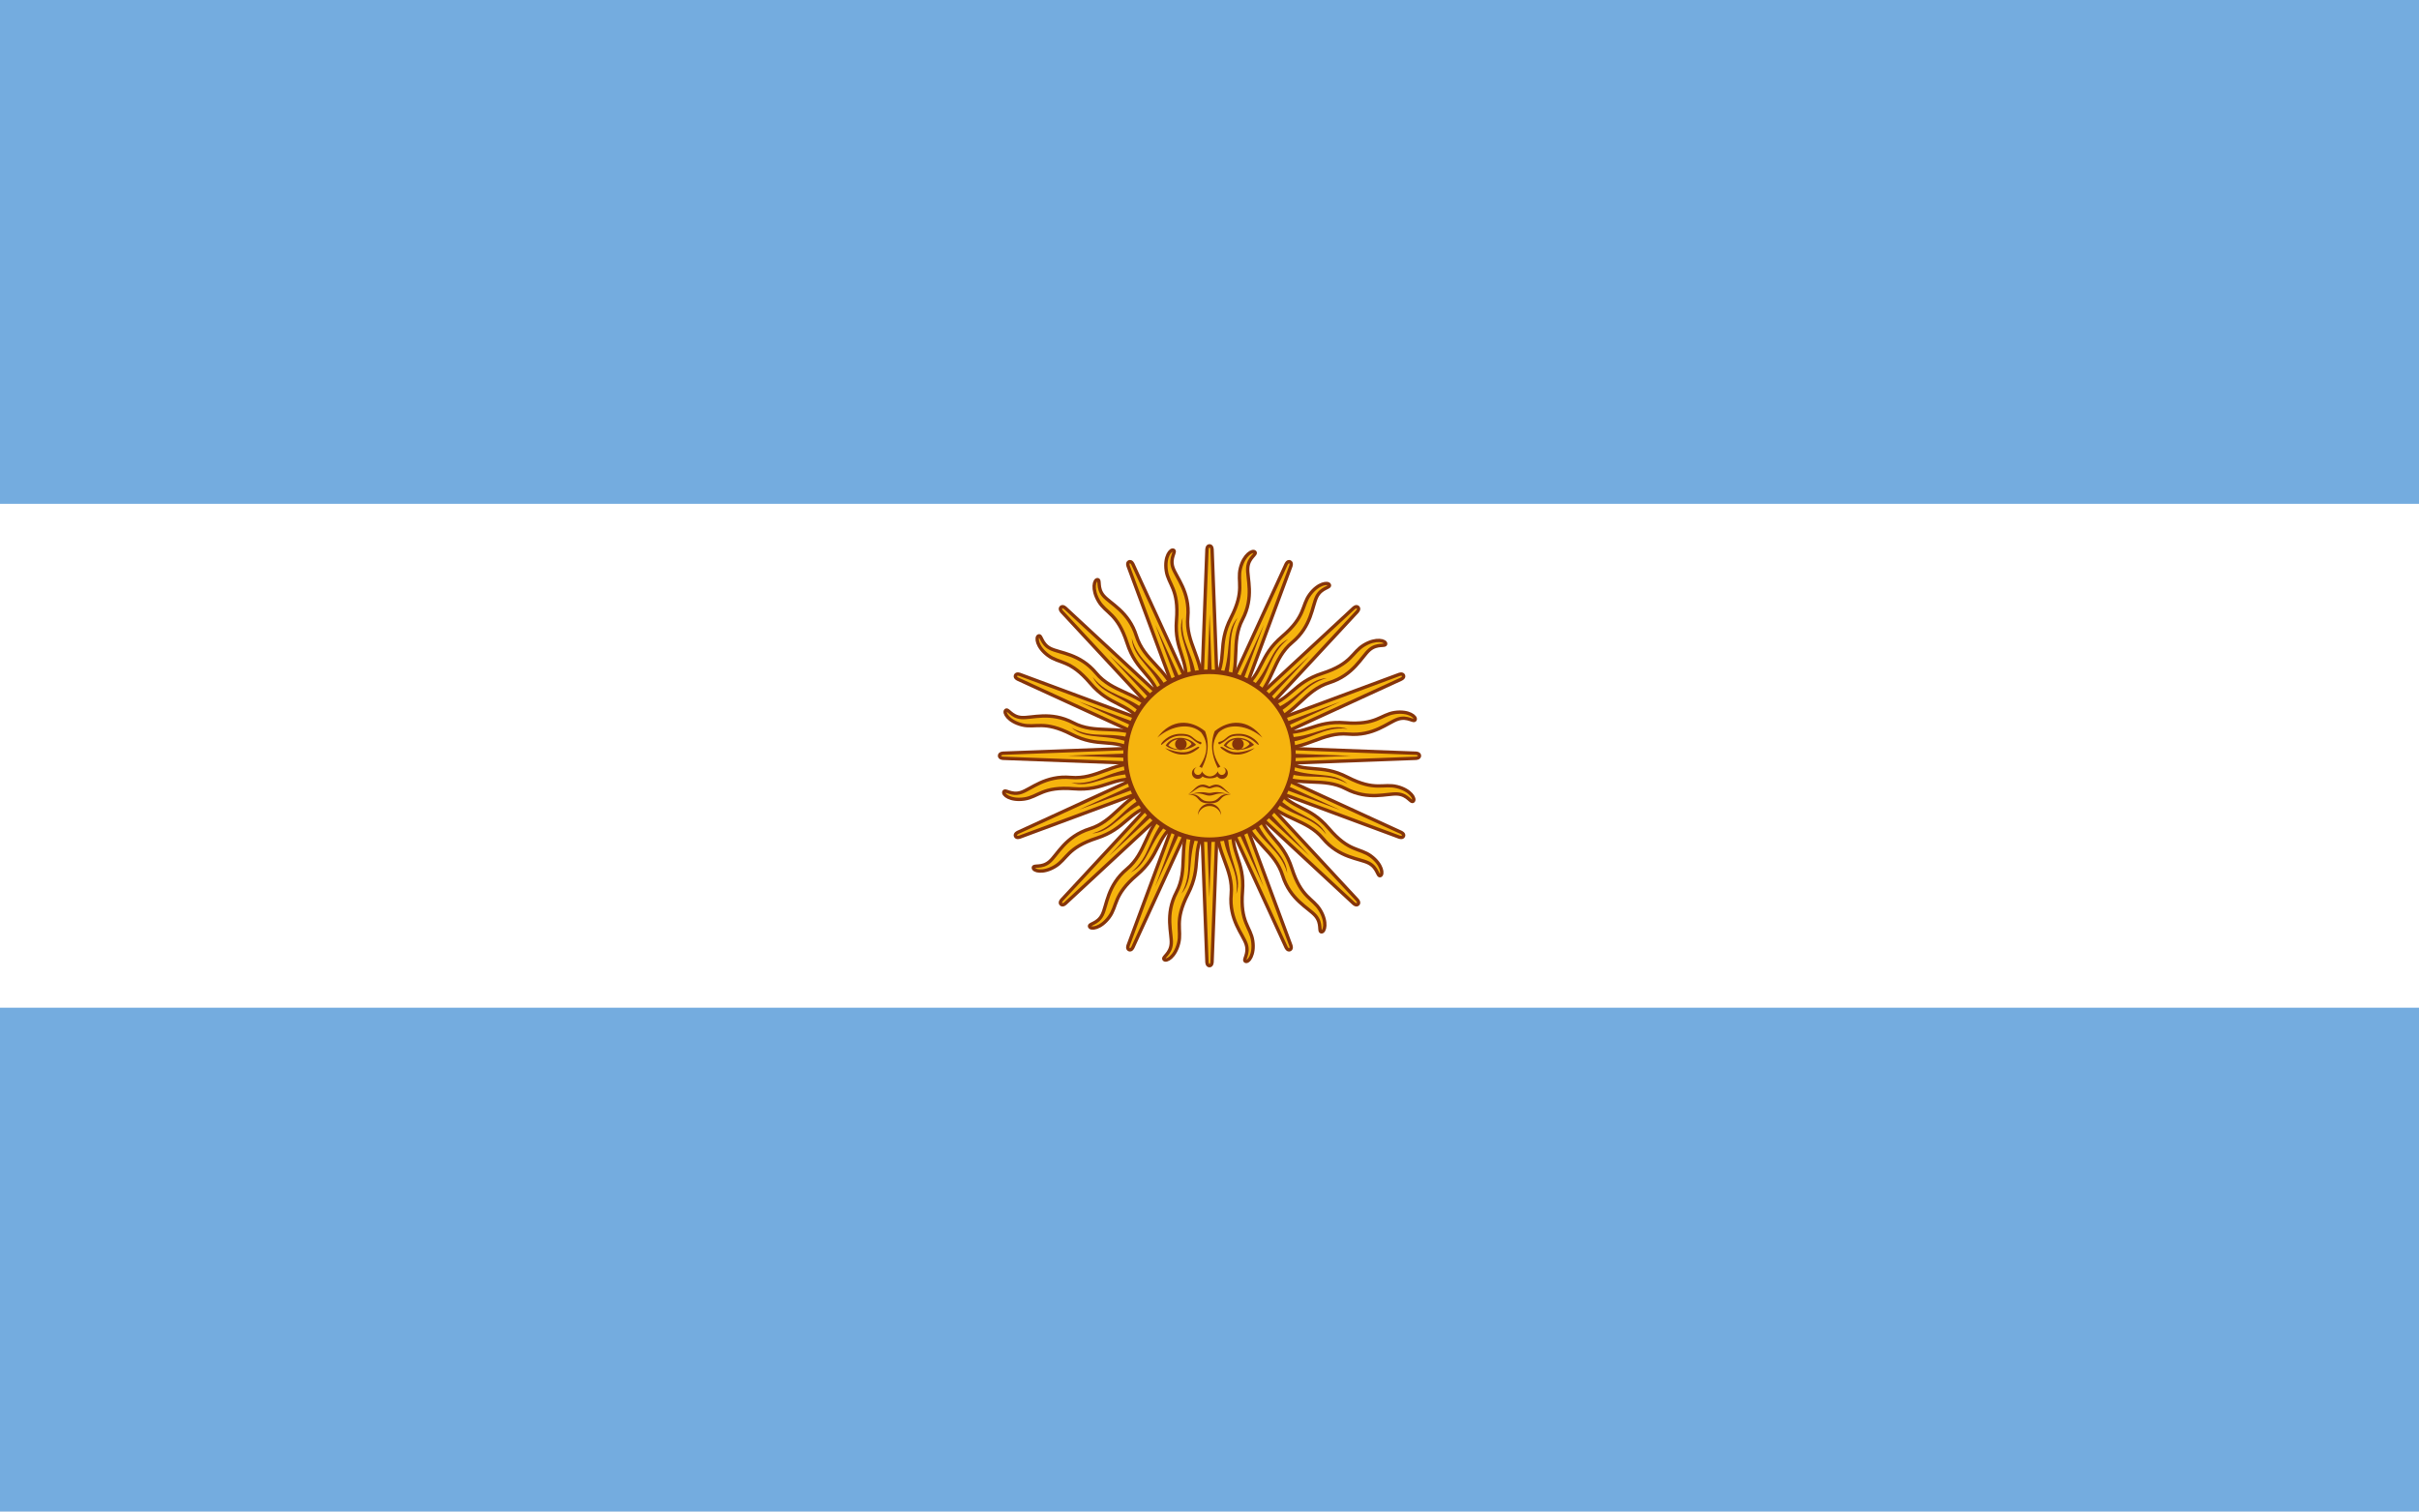
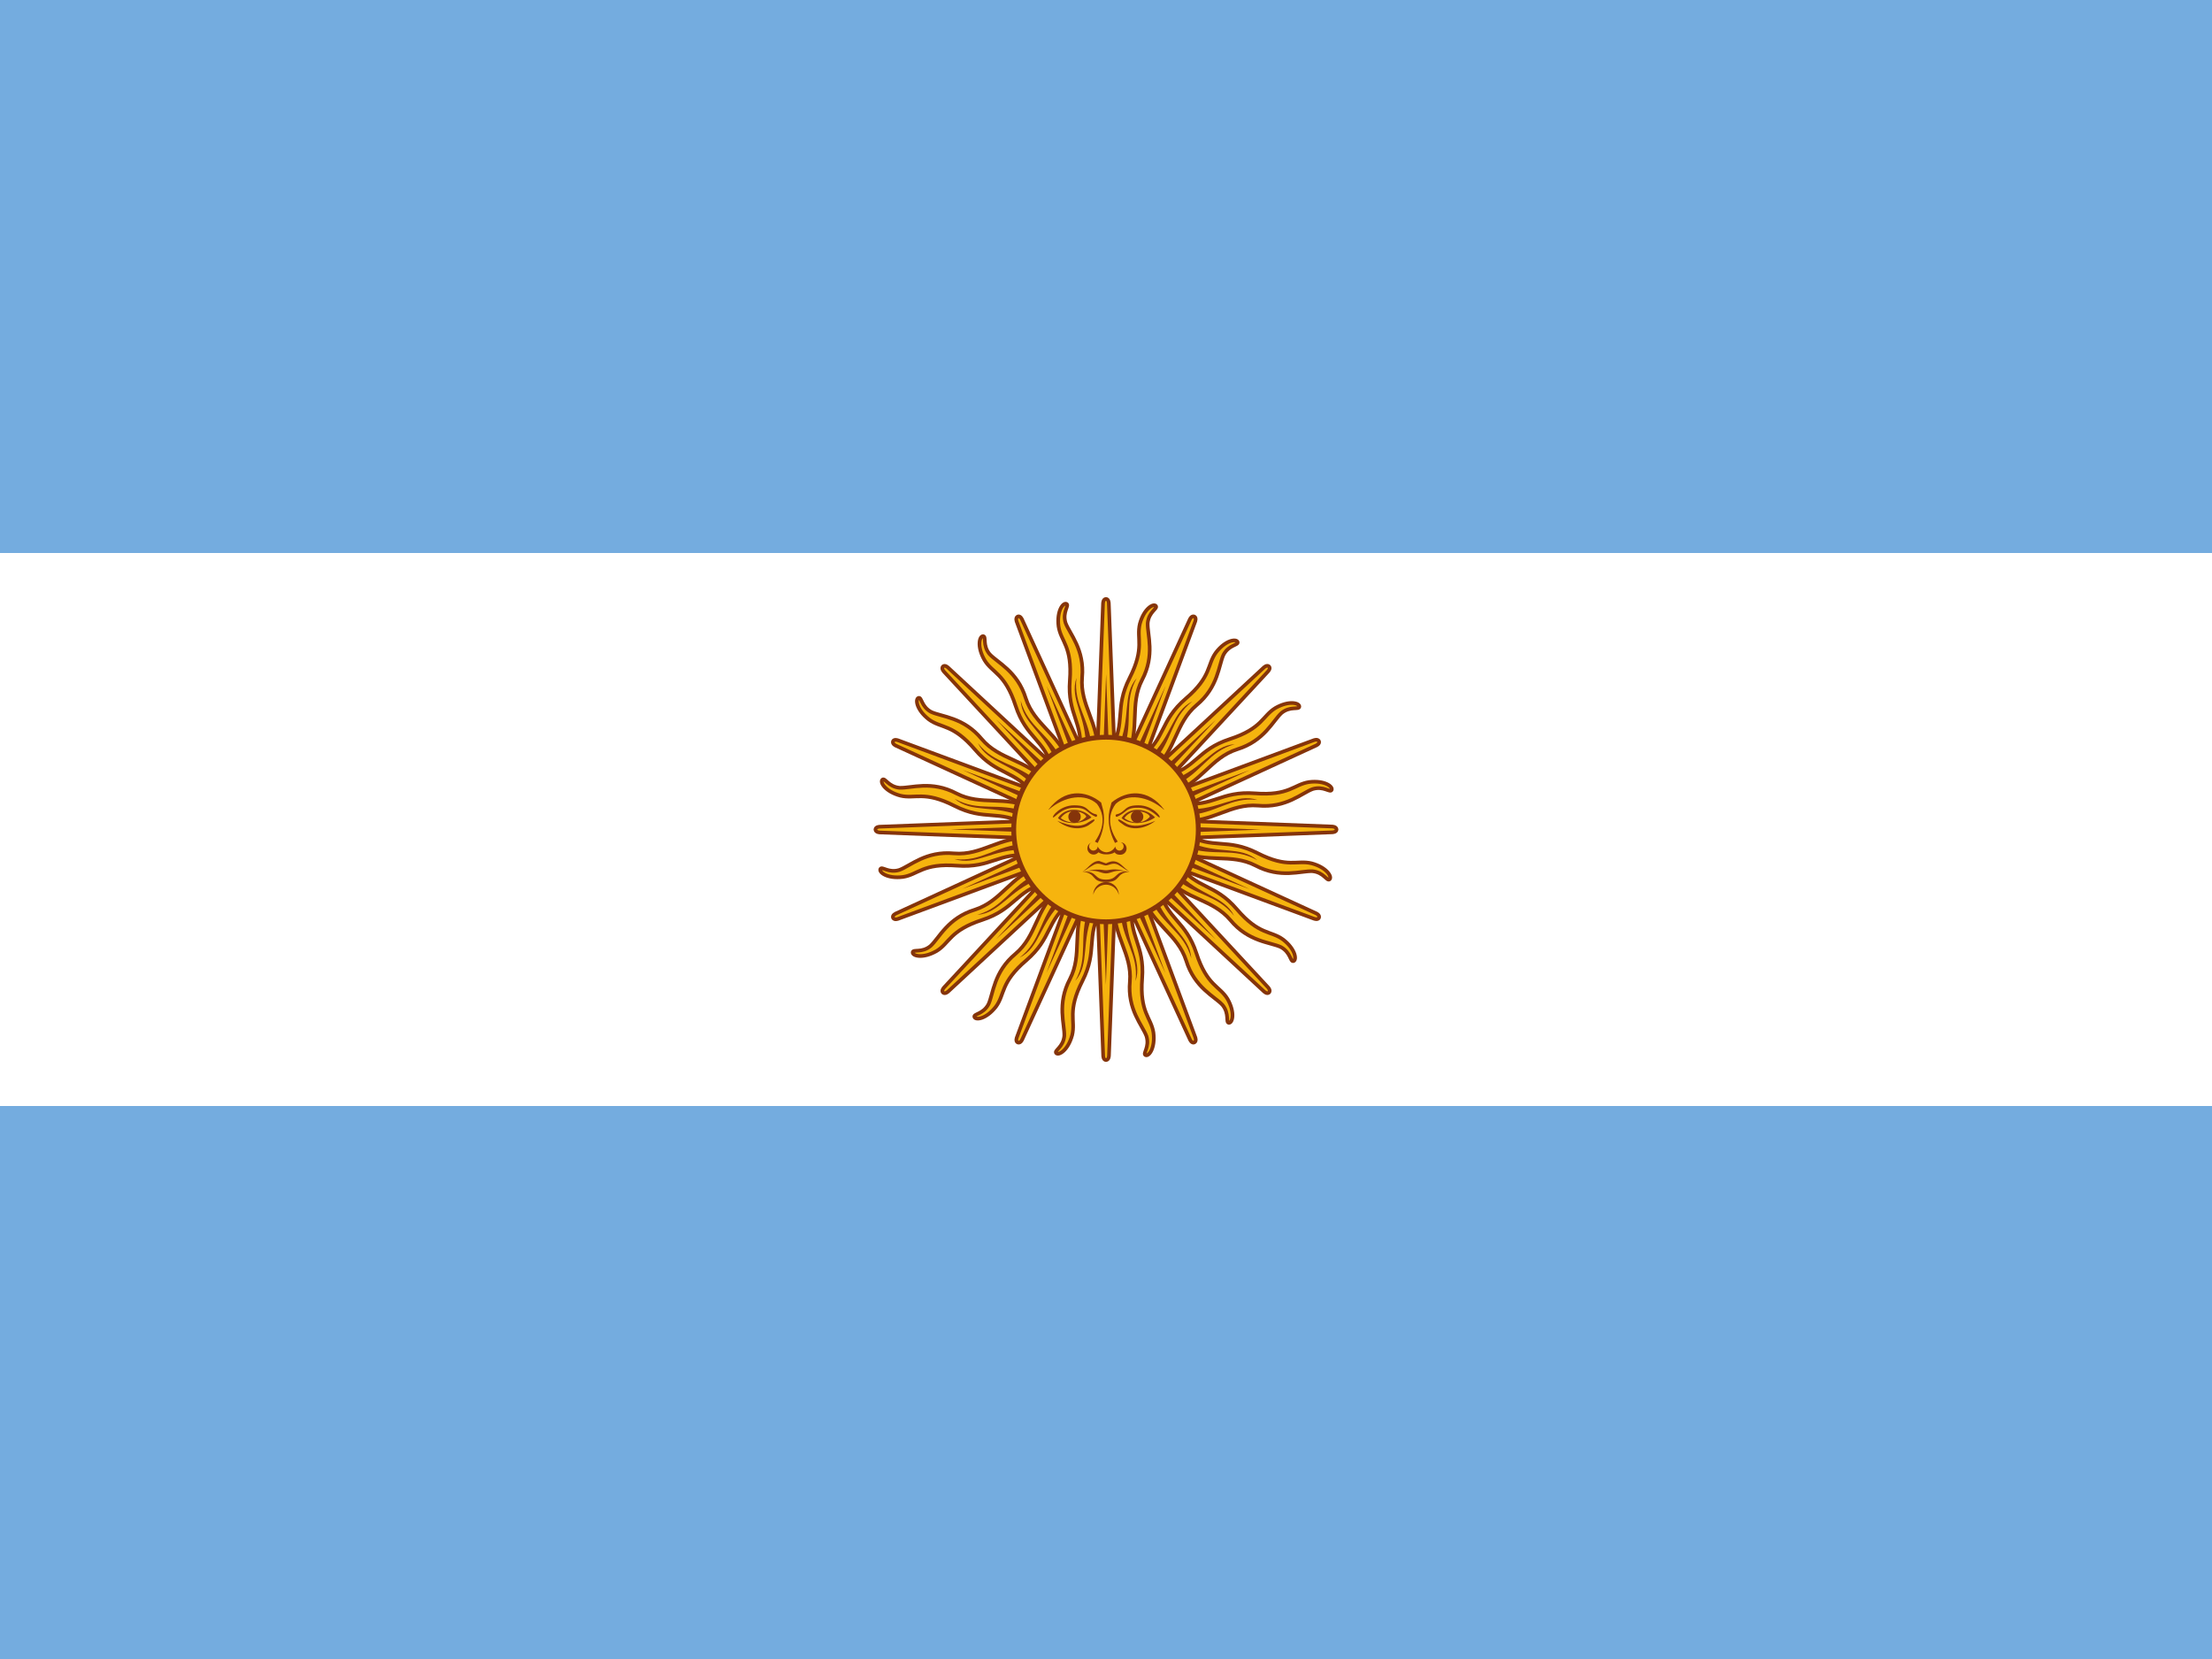
- <svg xmlns="http://www.w3.org/2000/svg" xmlns:xlink="http://www.w3.org/1999/xlink" viewBox="0 0 800 500">
-   <rect width="800" fill="#74acdf" height="500" />
-   <rect y="166.67" width="800" fill="#fff" height="166.67" />
-   <g id="rays">
-     <path id="ray1" stroke-width="1.112" stroke="#85340a" fill="#f6b40e" d="m396.84 251.31l28.454 61.992s0.49 1.185 1.28 0.859c0.79-0.327 0.299-1.512 0.299-1.512l-23.715-63.956m-0.68 24.12c-0.346 9.428 5.453 14.613 4.694 23.032-0.757 8.42 3.867 13.18 4.94 16.454 1.073 3.274-1.16 5.232-0.198 5.698 0.963 0.466 3.07-2.121 2.383-6.776-0.687-4.655-4.22-6.037-3.39-16.32 0.83-10.283-4.206-12.678-2.98-22.058" />
-     <use xlink:href="#ray1" transform="rotate(22.5 400,250)" />
-     <use xlink:href="#ray1" transform="rotate(45 400,250)" />
-     <use xlink:href="#ray1" transform="rotate(67.5 400,250)" />
-     <path id="ray2" fill="#85340a" d="m404.31 274.41c0.453 9.054 5.587 13.063 4.579 21.314 2.213-6.525-3.123-11.583-2.82-21.22m-7.649-23.757l19.487 42.577-16.329-43.887" />
-     <use xlink:href="#ray2" transform="rotate(22.5 400,250)" />
-     <use xlink:href="#ray2" transform="rotate(45 400,250)" />
-     <use xlink:href="#ray2" transform="rotate(67.5 400,250)" />
+ <svg xmlns="http://www.w3.org/2000/svg" xmlns:xlink="http://www.w3.org/1999/xlink" id="flag-icons-ar" viewBox="0 0 640 480">
+   <path fill="#74acdf" d="M0 0h640v480H0z" />
+   <path fill="#fff" d="M0 160h640v160H0z" />
+   <g id="ar-c" transform="translate(-64)scale(.96)">
+     <path id="ar-a" fill="#f6b40e" stroke="#85340a" stroke-width="1.1" d="m396.8 251.3 28.5 62s.5 1.2 1.3.9c.8-.4.3-1.6.3-1.6l-23.7-64m-.7 24.2c-.4 9.4 5.4 14.6 4.7 23-.8 8.5 3.8 13.2 5 16.5 1 3.3-1.2 5.2-.3 5.7 1 .5 3-2.1 2.4-6.8-.7-4.6-4.2-6-3.4-16.3.8-10.3-4.2-12.7-3-22" />
+     <use xlink:href="#ar-a" width="100%" height="100%" transform="rotate(22.5 400 250)" />
+     <use xlink:href="#ar-a" width="100%" height="100%" transform="rotate(45 400 250)" />
+     <use xlink:href="#ar-a" width="100%" height="100%" transform="rotate(67.5 400 250)" />
+     <path id="ar-b" fill="#85340a" d="M404.3 274.4c.5 9 5.6 13 4.6 21.3 2.2-6.5-3.1-11.6-2.8-21.2m-7.7-23.8 19.5 42.6-16.3-43.9" />
+     <use xlink:href="#ar-b" width="100%" height="100%" transform="rotate(22.5 400 250)" />
+     <use xlink:href="#ar-b" width="100%" height="100%" transform="rotate(45 400 250)" />
+     <use xlink:href="#ar-b" width="100%" height="100%" transform="rotate(67.5 400 250)" />
  </g>
-   <use xlink:href="#rays" transform="rotate(90 400,250)" />
-   <use xlink:href="#rays" transform="rotate(180 400,250)" />
-   <use xlink:href="#rays" transform="rotate(270 400,250)" />
-   <circle r="27.778" stroke="#85340a" cy="250" cx="400" stroke-width="1.5" fill="#f6b40e" />
-   <path id="loweyecontour" fill="#843511" d="m409.47 244.06c-1.897 0-3.713 0.822-4.781 2.531 2.137 1.923 6.856 2.132 10.062-0.219-1.388-1.495-3.385-2.312-5.281-2.312zm-0.031 0.438c1.846-0.034 3.572 0.814 3.812 1.656-2.137 2.35-5.551 2.146-7.688 0.438 0.935-1.496 2.439-2.068 3.875-2.094z" />
-   <use xlink:href="#uppalpebra" transform="matrix(-1 0 0 1 800.25 0)" />
-   <use xlink:href="#eyebrow_nose" transform="matrix(-1 0 0 1 800.25 0)" />
-   <use xlink:href="#pupil" transform="translate(18.862)" />
-   <use xlink:href="#lowpalpebra" transform="matrix(-1 0 0 1 800.25 0)" />
-   <path d="m395.75 253.84c-0.913 0.167-1.562 0.977-1.562 1.906 0 1.061 0.877 1.906 1.938 1.906 0.627 0 1.202-0.297 1.562-0.812 0.74 0.556 1.765 0.615 2.312 0.625 0.084 0.002 0.193 0 0.25 0 0.548-0.01 1.573-0.069 2.312-0.625 0.36 0.516 0.936 0.812 1.562 0.812 1.06 0 1.938-0.845 1.938-1.906 0-0.929-0.649-1.74-1.562-1.906 0.513 0.181 0.844 0.676 0.844 1.219 0 0.707-0.571 1.281-1.281 1.281-0.68 0-1.241-0.54-1.281-1.219-0.209 0.416-1.034 1.655-2.656 1.719-1.622-0.064-2.448-1.302-2.656-1.719-0.04 0.679-0.601 1.219-1.281 1.219-0.71 0-1.281-0.574-1.281-1.281 0-0.542 0.331-1.038 0.844-1.219z" fill="#85340a" />
-   <path d="m397.84 259.53c-2.138 0-2.983 1.937-4.906 3.219 1.069-0.426 1.91-1.269 3.406-2.125 1.496-0.854 2.772 0.188 3.625 0.188h0.031c0.853 0 2.129-1.042 3.625-0.188 1.497 0.856 2.369 1.699 3.438 2.125-1.923-1.282-2.8-3.219-4.938-3.219-0.427 0-1.272 0.231-2.125 0.656h-0.031c-0.853-0.426-1.698-0.656-2.125-0.656z" fill="#85340a" />
-   <path d="m397.12 262.06c-0.844 0.037-1.96 0.207-3.562 0.688 3.847-0.854 4.696 0.438 6.406 0.438h0.031c1.71 0 2.559-1.292 6.406-0.438-4.274-1.282-5.124-0.438-6.406-0.438h-0.031c-0.801 0-1.437-0.312-2.844-0.25z" fill="#85340a" />
-   <path d="m393.75 262.72c-0.248 0.003-0.519 0.005-0.812 0.031 4.488 0.428 2.331 3 7.031 3h0.031c4.701 0 2.575-2.572 7.062-3-4.701-0.427-3.215 2.344-7.062 2.344h-0.031c-3.607 0-2.496-2.421-6.219-2.375z" fill="#85340a" />
-   <path d="m403.85 269.66c0-2.123-1.723-3.846-3.846-3.846-2.123 0-3.846 1.723-3.846 3.846 0.423-1.781 2.017-3.039 3.846-3.039 1.833 0 3.424 1.259 3.846 3.039v0 0z" fill="#85340a" />
-   <path id="eyebrow_nose" fill="#85340a" d="m382.73 244.02c4.915-4.273 11.11-4.915 14.53-1.709 0.837 1.121 1.373 2.319 1.593 3.57 0.43 2.433-0.33 5.062-2.237 7.756 0.215-0.001 0.643 0.212 0.857 0.427 1.697-3.244 2.297-6.576 1.74-9.745-0.146-0.828-0.373-1.643-0.67-2.436-4.701-3.845-11.11-4.273-15.811 2.138z" />
-   <path id="uppalpebra" fill="#85340a" d="m390.42 242.74c2.777 0 3.419 0.642 4.701 1.71 1.283 1.068 1.923 0.854 2.137 1.068 0.212 0.214 0 0.854-0.427 0.64s-1.283-0.64-2.563-1.709c-1.283-1.07-2.563-1.068-3.846-1.068-3.846 0-5.983 3.205-6.409 2.991-0.427-0.214 2.137-3.632 6.409-3.632z" />
-   <use xlink:href="#loweyecontour" transform="translate(-19.181)" />
-   <circle id="pupil" cy="246.15" cx="390.54" r="1.923" fill="#85340a" />
-   <path id="lowpalpebra" fill="#85340a" d="m385.29 247.44c3.633 2.778 7.265 2.564 9.402 1.282 2.137-1.282 2.137-1.709 1.71-1.709-0.427 0-0.853 0.427-2.563 1.281-1.71 0.856-4.273 0.856-8.546-0.854z" />
+   <use xlink:href="#ar-c" width="100%" height="100%" transform="rotate(90 320 240)" />
+   <use xlink:href="#ar-c" width="100%" height="100%" transform="rotate(180 320 240)" />
+   <use xlink:href="#ar-c" width="100%" height="100%" transform="rotate(-90 320 240)" />
+   <circle cx="320" cy="240" r="26.7" fill="#f6b40e" stroke="#85340a" stroke-width="1.4" />
+   <path id="ar-h" fill="#843511" stroke-width="1" d="M329 234.3c-1.7 0-3.5.8-4.5 2.4 2 1.9 6.6 2 9.7-.2a7 7 0 0 0-5.1-2.2zm0 .4c1.8 0 3.5.8 3.7 1.6-2 2.3-5.3 2-7.4.4 1-1.4 2.4-2 3.8-2z" />
+   <use xlink:href="#ar-d" width="100%" height="100%" transform="matrix(-1 0 0 1 640.2 0)" />
+   <use xlink:href="#ar-e" width="100%" height="100%" transform="matrix(-1 0 0 1 640.2 0)" />
+   <use xlink:href="#ar-f" width="100%" height="100%" transform="translate(18.1)" />
+   <use xlink:href="#ar-g" width="100%" height="100%" transform="matrix(-1 0 0 1 640.2 0)" />
+   <path fill="#85340a" d="M316 243.7a1.8 1.8 0 1 0 1.8 2.9 4 4 0 0 0 2.2.6h.2c.6 0 1.6-.1 2.3-.6.3.5.9.7 1.5.7a1.8 1.8 0 0 0 .3-3.6c.5.2.8.6.8 1.2a1.2 1.2 0 0 1-2.4 0 3 3 0 0 1-2.6 1.7 3 3 0 0 1-2.5-1.7c0 .7-.6 1.2-1.3 1.2-.6 0-1.2-.6-1.2-1.2s.3-1 .8-1.2zm2 5.4c-2.1 0-3 2-4.8 3.1 1-.4 1.8-1.2 3.3-2 1.4-.8 2.6.2 3.5.2.8 0 2-1 3.5-.2 1.4.8 2.3 1.6 3.3 2-1.9-1.2-2.7-3-4.8-3-.4 0-1.2.2-2 .6z" />
+   <path fill="#85340a" d="M317.2 251.6c-.8 0-1.8.2-3.4.6 3.7-.8 4.5.5 6.2.5 1.6 0 2.5-1.3 6.1-.5-4-1.2-4.9-.4-6.1-.4-.8 0-1.4-.3-2.8-.2" />
+   <path fill="#85340a" d="M314 252.2h-.8c4.3.5 2.3 3 6.8 3s2.5-2.5 6.8-3c-4.5-.4-3.1 2.3-6.8 2.3-3.5 0-2.4-2.3-6-2.3" />
+   <path fill="#85340a" d="M323.7 258.9a3.7 3.7 0 0 0-7.4 0 3.8 3.8 0 0 1 7.4 0" />
+   <path id="ar-e" fill="#85340a" stroke-width="1" d="M303.4 234.3c4.7-4.1 10.7-4.8 14-1.7a8 8 0 0 1 1.5 3.4c.4 2.4-.3 4.9-2.1 7.5l.8.4c1.6-3.1 2.2-6.3 1.6-9.4l-.6-2.3c-4.5-3.7-10.7-4-15.2 2z" />
+   <path id="ar-d" fill="#85340a" stroke-width="1" d="M310.8 233c2.7 0 3.3.6 4.5 1.7 1.2 1 1.9.8 2 1 .3.2 0 .8-.3.6-.5-.2-1.3-.6-2.5-1.6s-2.5-1-3.7-1c-3.7 0-5.7 3-6.1 2.8-.5-.2 2-3.5 6.1-3.5" />
+   <use xlink:href="#ar-h" width="100%" height="100%" transform="translate(-18.4)" />
+   <circle id="ar-f" cx="310.9" cy="236.3" r="1.8" fill="#85340a" stroke-width="1" />
+   <path id="ar-g" fill="#85340a" stroke-width="1" d="M305.9 237.5c3.5 2.7 7 2.5 9 1.3 2-1.3 2-1.7 1.6-1.7-.4 0-.8.4-2.4 1.3-1.7.8-4.1.8-8.2-.9" />
</svg>
